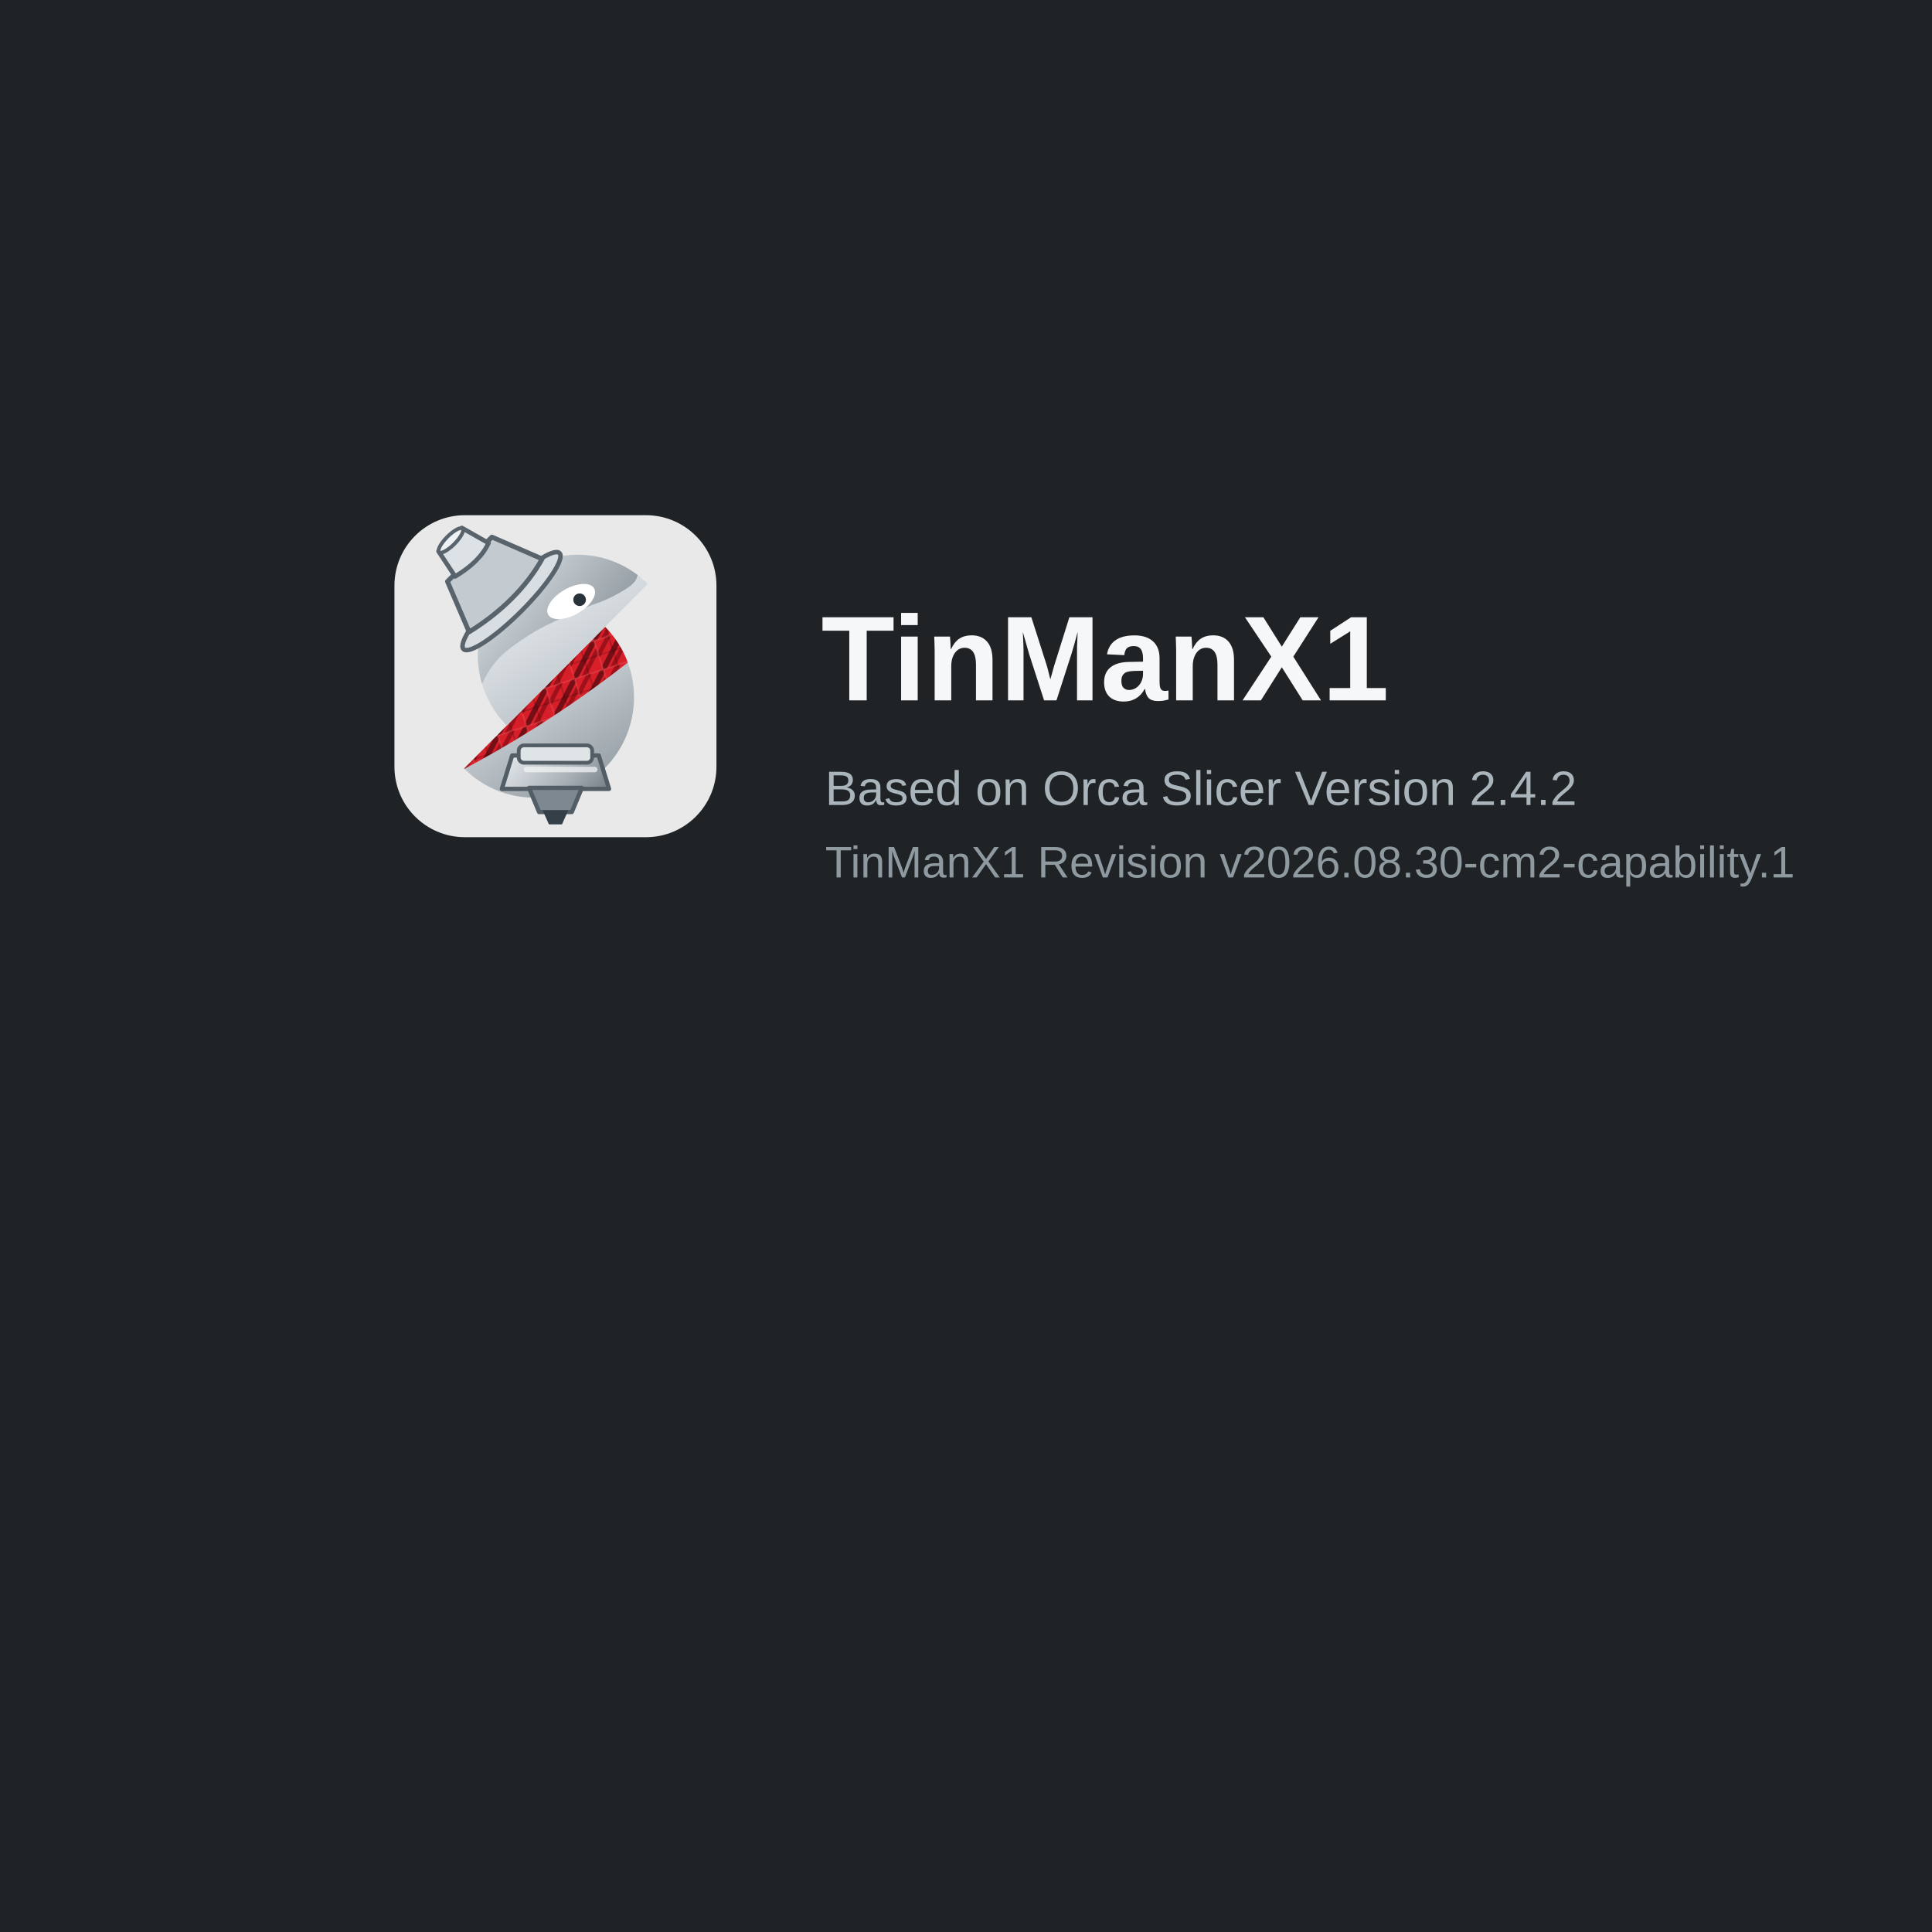
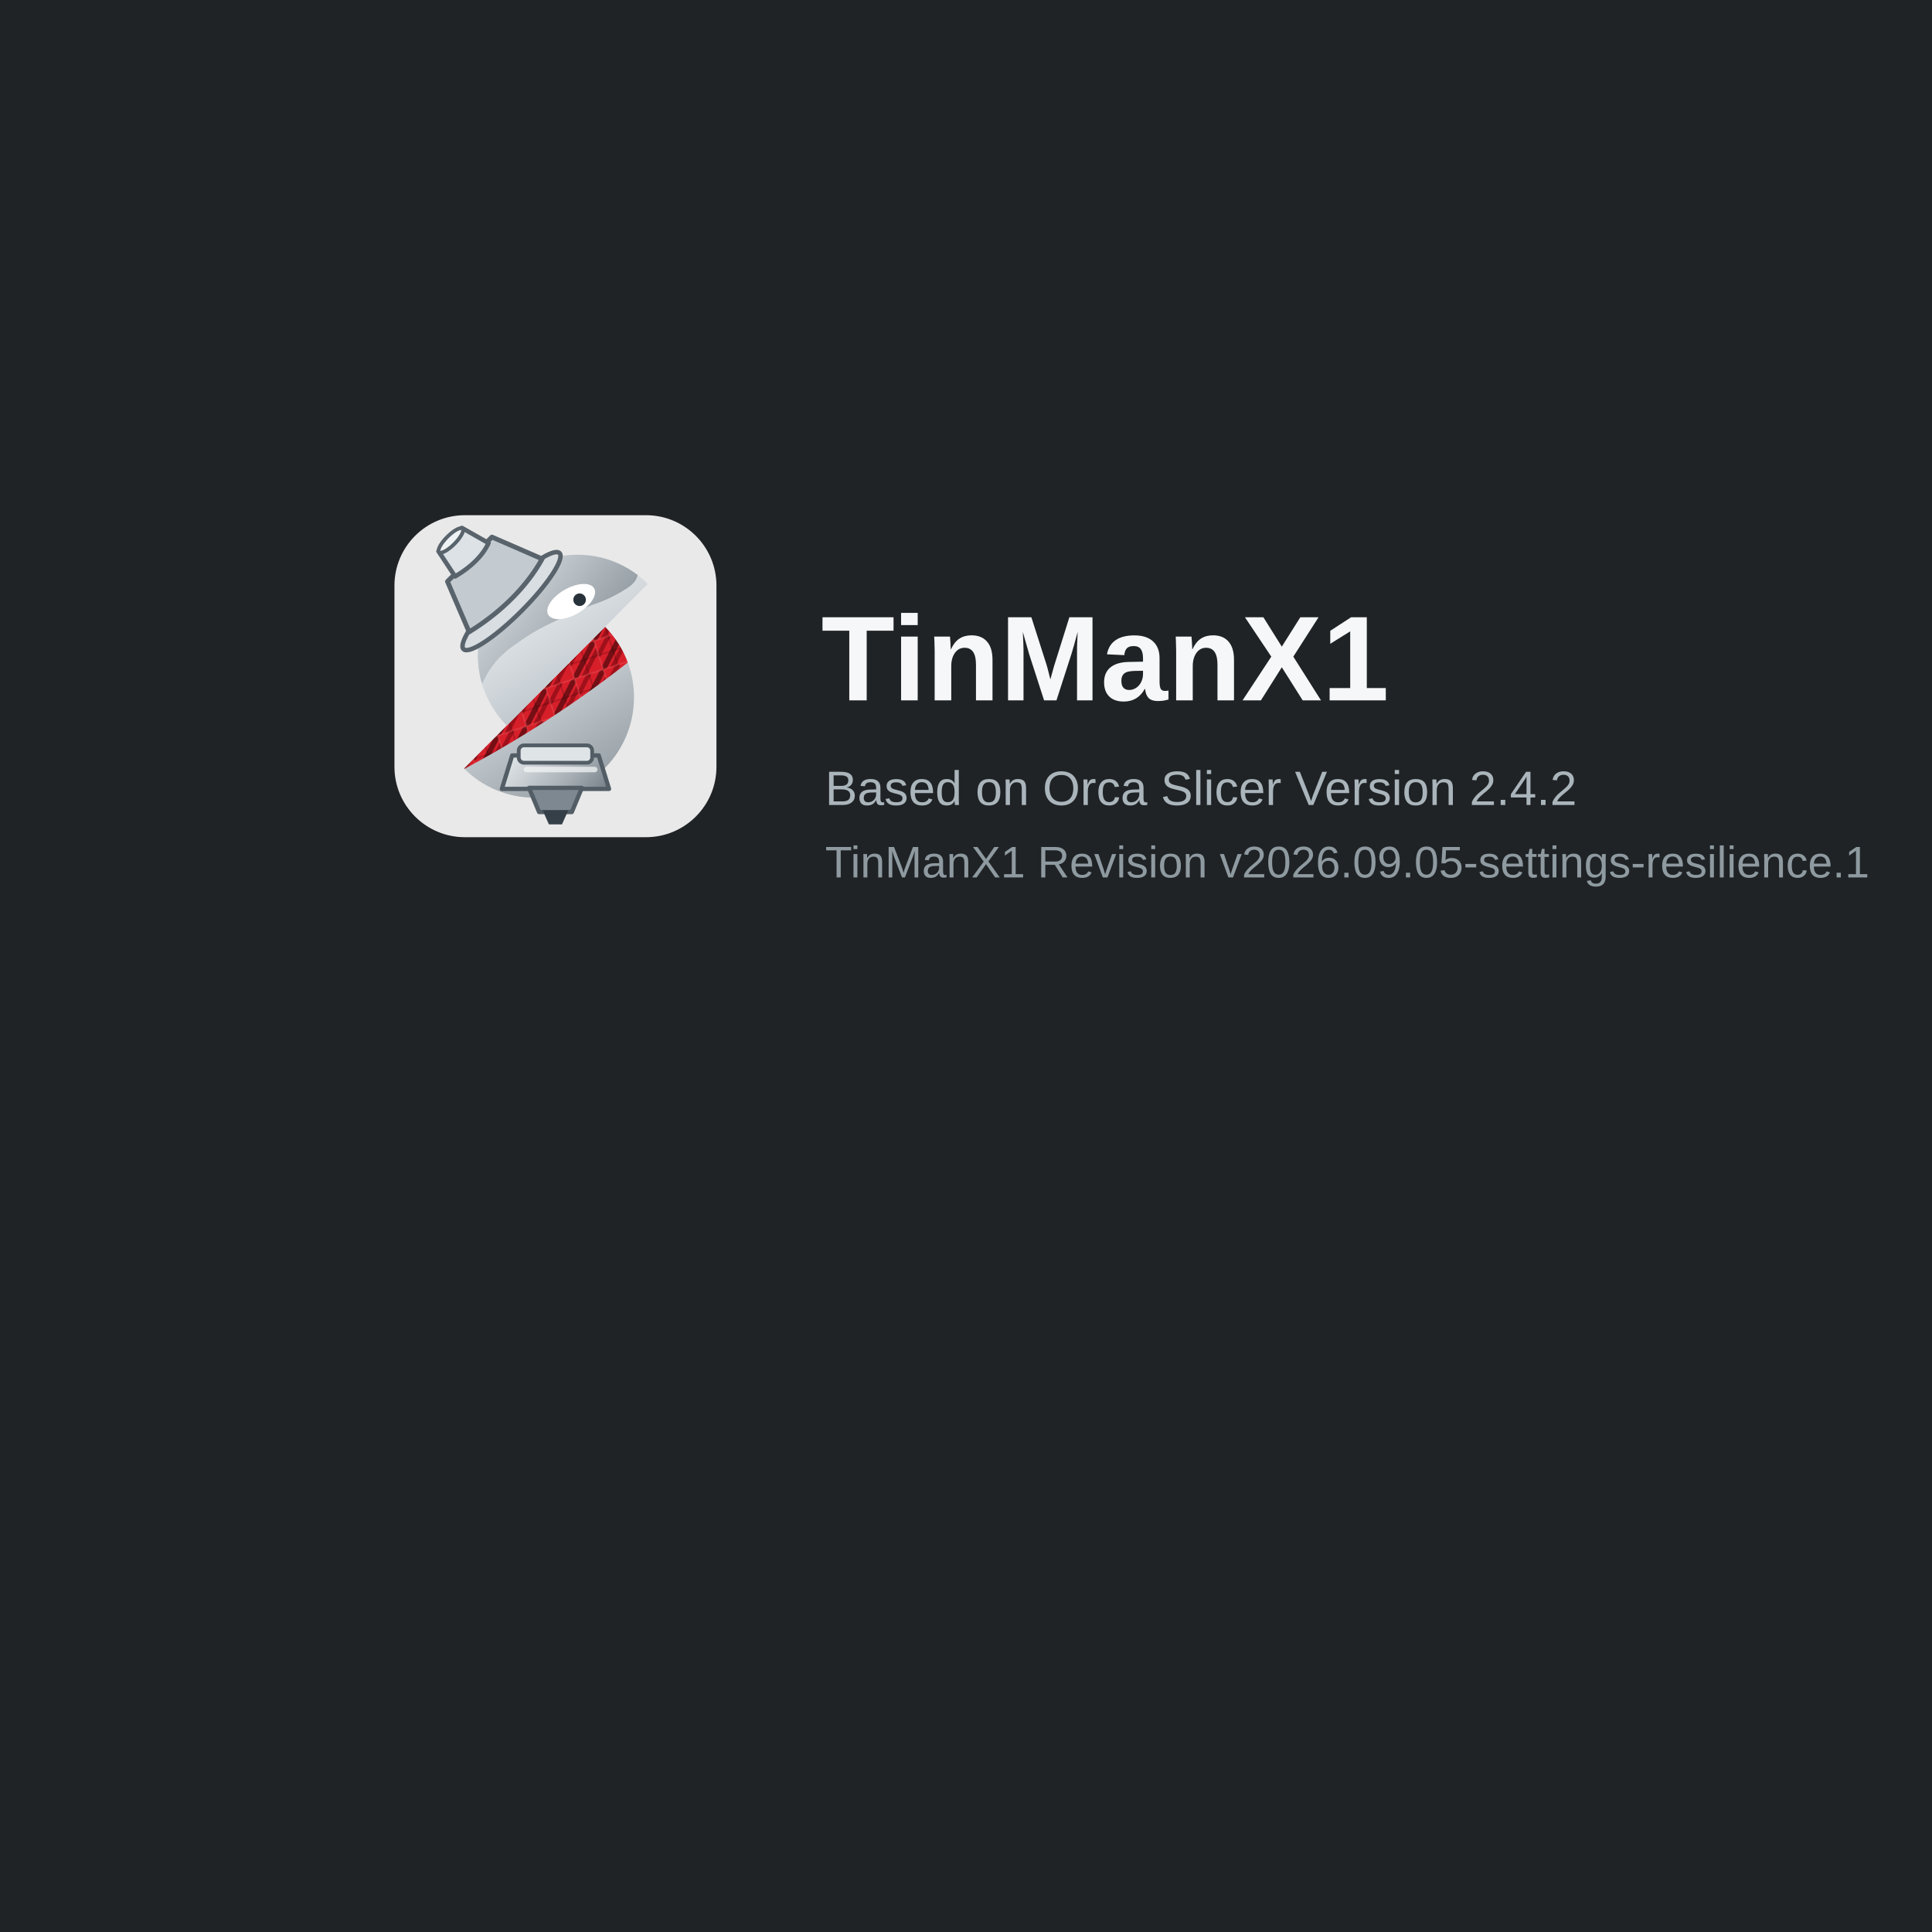
<svg xmlns="http://www.w3.org/2000/svg" width="480" height="480" viewBox="0 0 480 480">
  <defs>
    <linearGradient id="tmxSilver" x1="18" y1="8" x2="47" y2="55" gradientUnits="userSpaceOnUse">
      <stop offset="0" stop-color="#f7f9fa" />
      <stop offset=".52" stop-color="#c7ced3" />
      <stop offset="1" stop-color="#8d969d" />
    </linearGradient>
    <linearGradient id="tmxDarkSilver" x1="19" y1="10" x2="49" y2="35" gradientUnits="userSpaceOnUse">
      <stop offset="0" stop-color="#dce2e6" />
      <stop offset="1" stop-color="#6f7981" />
    </linearGradient>
    <linearGradient id="tmxNozzle" x1="24" y1="43" x2="43" y2="60" gradientUnits="userSpaceOnUse">
      <stop offset="0" stop-color="#eef2f4" />
      <stop offset=".55" stop-color="#a8b0b6" />
      <stop offset="1" stop-color="#59636c" />
    </linearGradient>
    <pattern id="tmxCarbonRed" width="6" height="6" patternUnits="userSpaceOnUse" patternTransform="rotate(-18)">
      <rect width="6" height="6" fill="#D71F2A" />
      <path d="M-2 1 1-2M0 6 6 0M5 8 8 5" fill="none" stroke="#250204" stroke-width="1.05" opacity=".55" />
      <path d="M-2 5 5-2M1 7 7 1" fill="none" stroke="#7c0810" stroke-width=".85" opacity=".62" />
      <path d="M0 0h6v6h-6z" fill="none" stroke="#f06a70" stroke-width=".35" opacity=".28" />
      <path d="M0 3h6M3 0v6" fill="none" stroke="#180102" stroke-width=".28" opacity=".22" />
    </pattern>
  </defs>
  <rect width="480" height="480" fill="#1f2326" />
  <g transform="translate(98 128)">
    <g transform="scale(1.25)">
      <rect width="64" height="64" rx="14" fill="#e9e9e9" />
      <path d="M13.84,50.354a19.7,19.7,0,0,0,13.883,5.79A19.944,19.944,0,0,0,41.858,22.182Z" fill="url(#tmxSilver)" />
      <path d="M41.858,22.181,13.84,50.354l.061.059A220.548,220.548,0,0,0,46.378,29.277a19.964,19.964,0,0,0-4.52-7.1" fill="url(#tmxCarbonRed)" />
      <path d="M36.381,7.856A19.943,19.943,0,0,0,22.327,41.818L50.345,13.646a19.693,19.693,0,0,0-13.964-5.79" fill="url(#tmxSilver)" />
      <path d="M36.381,7.856A19.636,19.636,0,0,0,26.04,10.782a22.742,22.742,0,0,0-5.91-.745,23.084,23.084,0,0,0-9.477,2.124.632.632,0,0,0,.129,1.191,13.52,13.52,0,0,1,8.069,5.137A20.06,20.06,0,0,0,17.41,33.534a19.873,19.873,0,0,1,2-3.488c1.819-2.5,3.743-3.8,6.585-5.723,2.093-1.416,5-3.077,13.359-6.512a28.421,28.421,0,0,0,6.12-2.821c1.4-.831,2.461-1.615,2.8-2.842.024-.086.045-.172.065-.256A19.655,19.655,0,0,0,36.381,7.856" fill="url(#tmxDarkSilver)" />
      <path d="M39.69,14.551c.727,1.285-.728,3.495-3.249,4.937s-5.154,1.569-5.88.284.727-3.495,3.248-4.937,5.154-1.569,5.881-.284" fill="#fff" />
      <circle cx="36.8" cy="16.8" r="1.25" fill="#28323a" />
      <g transform="translate(-17 1) rotate(-45 34.2 12.5) scale(1.05)">
        <ellipse cx="34.25" cy="18.4" rx="12.85" ry="2.65" fill="#d9dee2" stroke="#59636c" stroke-width=".85" />
        <path d="M28.3,7.2h11.9l3.8,9.65c-5.75,1.65-12.65,1.65-19.55,0Z" fill="#c3cbd0" stroke="#59636c" stroke-width=".9" stroke-linejoin="round" />
        <path d="M31.15,1.95h6.25l1.55,5.6c-2.45.9-5.4.9-8.95,0Z" fill="#dce2e6" stroke="#59636c" stroke-width=".85" stroke-linejoin="round" />
        <ellipse cx="34.25" cy="2.15" rx="3.15" ry=".95" fill="#eef2f4" stroke="#59636c" stroke-width=".7" />
      </g>
      <path d="M23.4,47.75h17.2l2.05,6.65H21.35Z" fill="url(#tmxNozzle)" stroke="#525d65" stroke-width=".85" stroke-linejoin="round" />
      <path d="M26.75,54.2h10.5l-2,4.8h-6.5Z" fill="#7e8890" stroke="#525d65" stroke-width=".85" stroke-linejoin="round" />
      <path d="M29.45,58.65h5.1l-1.25,2.8h-2.6Z" fill="#353f47" />
      <rect x="24.7" y="45.75" width="14.6" height="3.45" rx="1.05" fill="#dfe4e7" stroke="#525d65" stroke-width=".75" />
      <path d="M26.25,50.55h13.55" fill="none" stroke="#f4f6f7" stroke-width="1.1" stroke-linecap="round" opacity=".72" />
    </g>
    <text x="106" y="46" font-family="Arial, Helvetica, sans-serif" font-size="30" font-weight="700" fill="#f5f7f8">TinManX1</text>
    <text x="107" y="72" font-family="Arial, Helvetica, sans-serif" font-size="12" fill="#aab5bb">Based on Orca Slicer Version 2.4.2</text>
-     <text x="107" y="90" font-family="Arial, Helvetica, sans-serif" font-size="11" fill="#8e9aa0">TinManX1 Revision v2026.08.30-cm2-capability.1</text>
+     <text x="107" y="90" font-family="Arial, Helvetica, sans-serif" font-size="11" fill="#8e9aa0">TinManX1 Revision v2026.09.05-settings-resilience.1</text>
  </g>
</svg>
